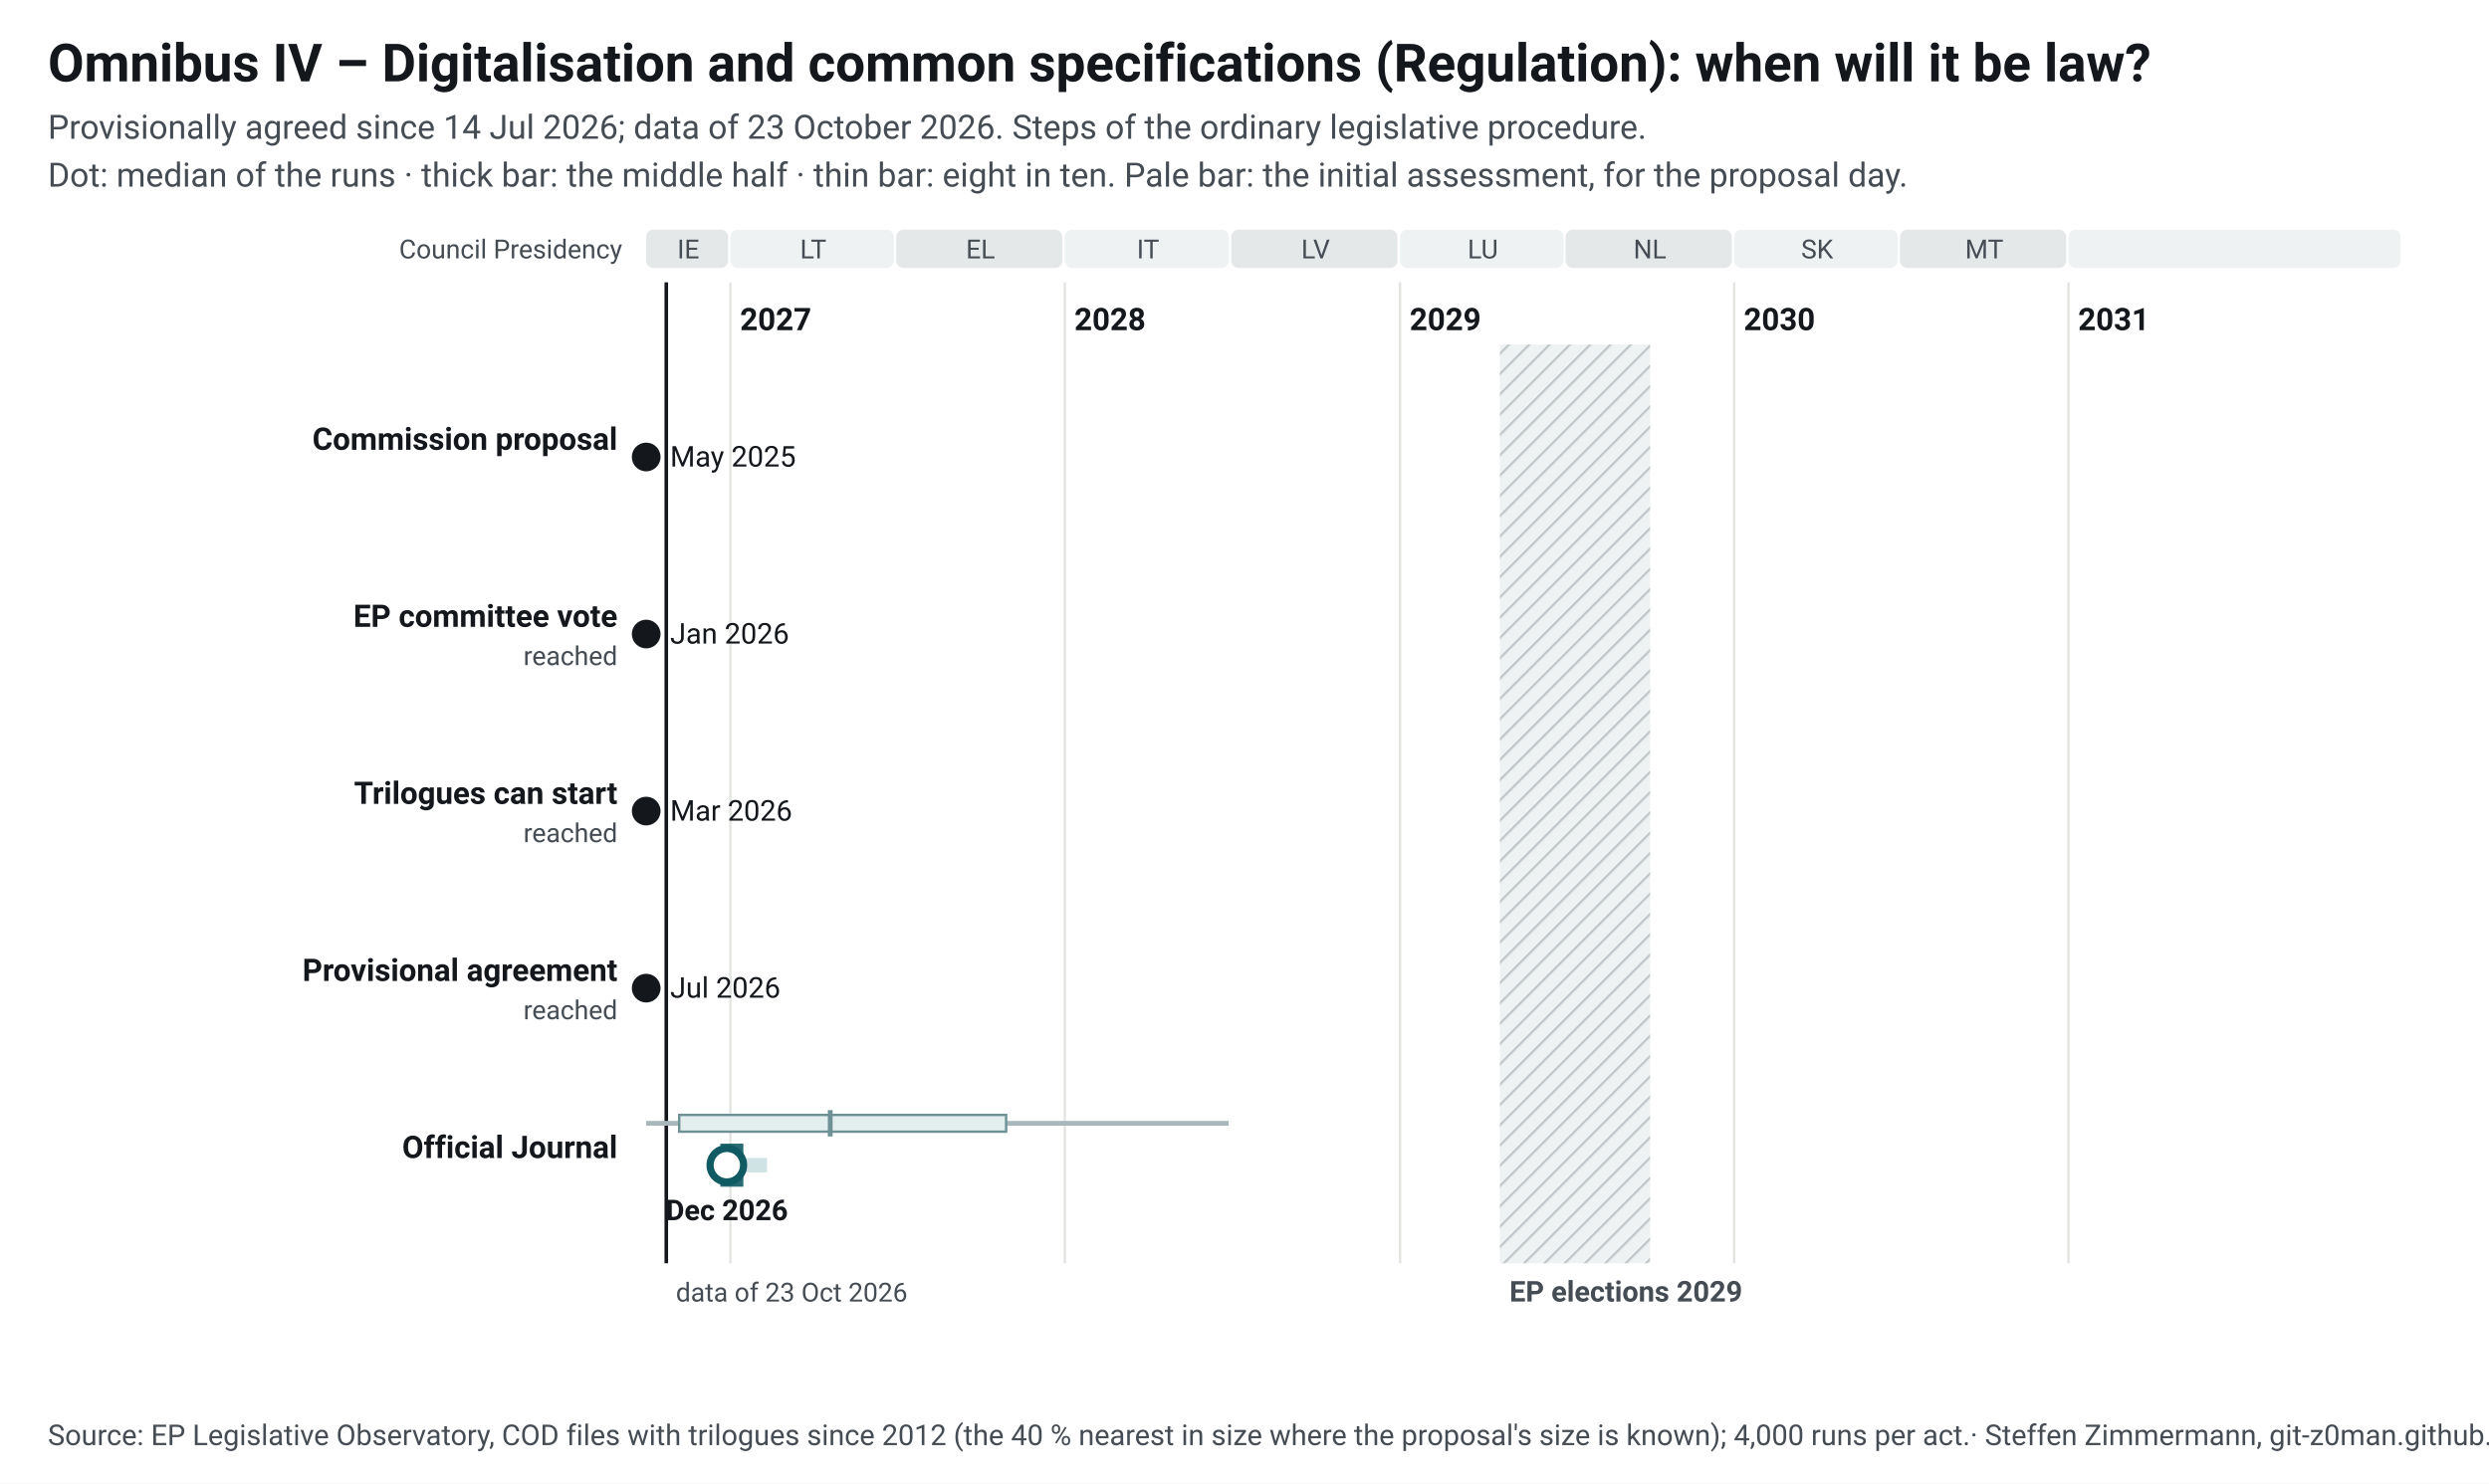
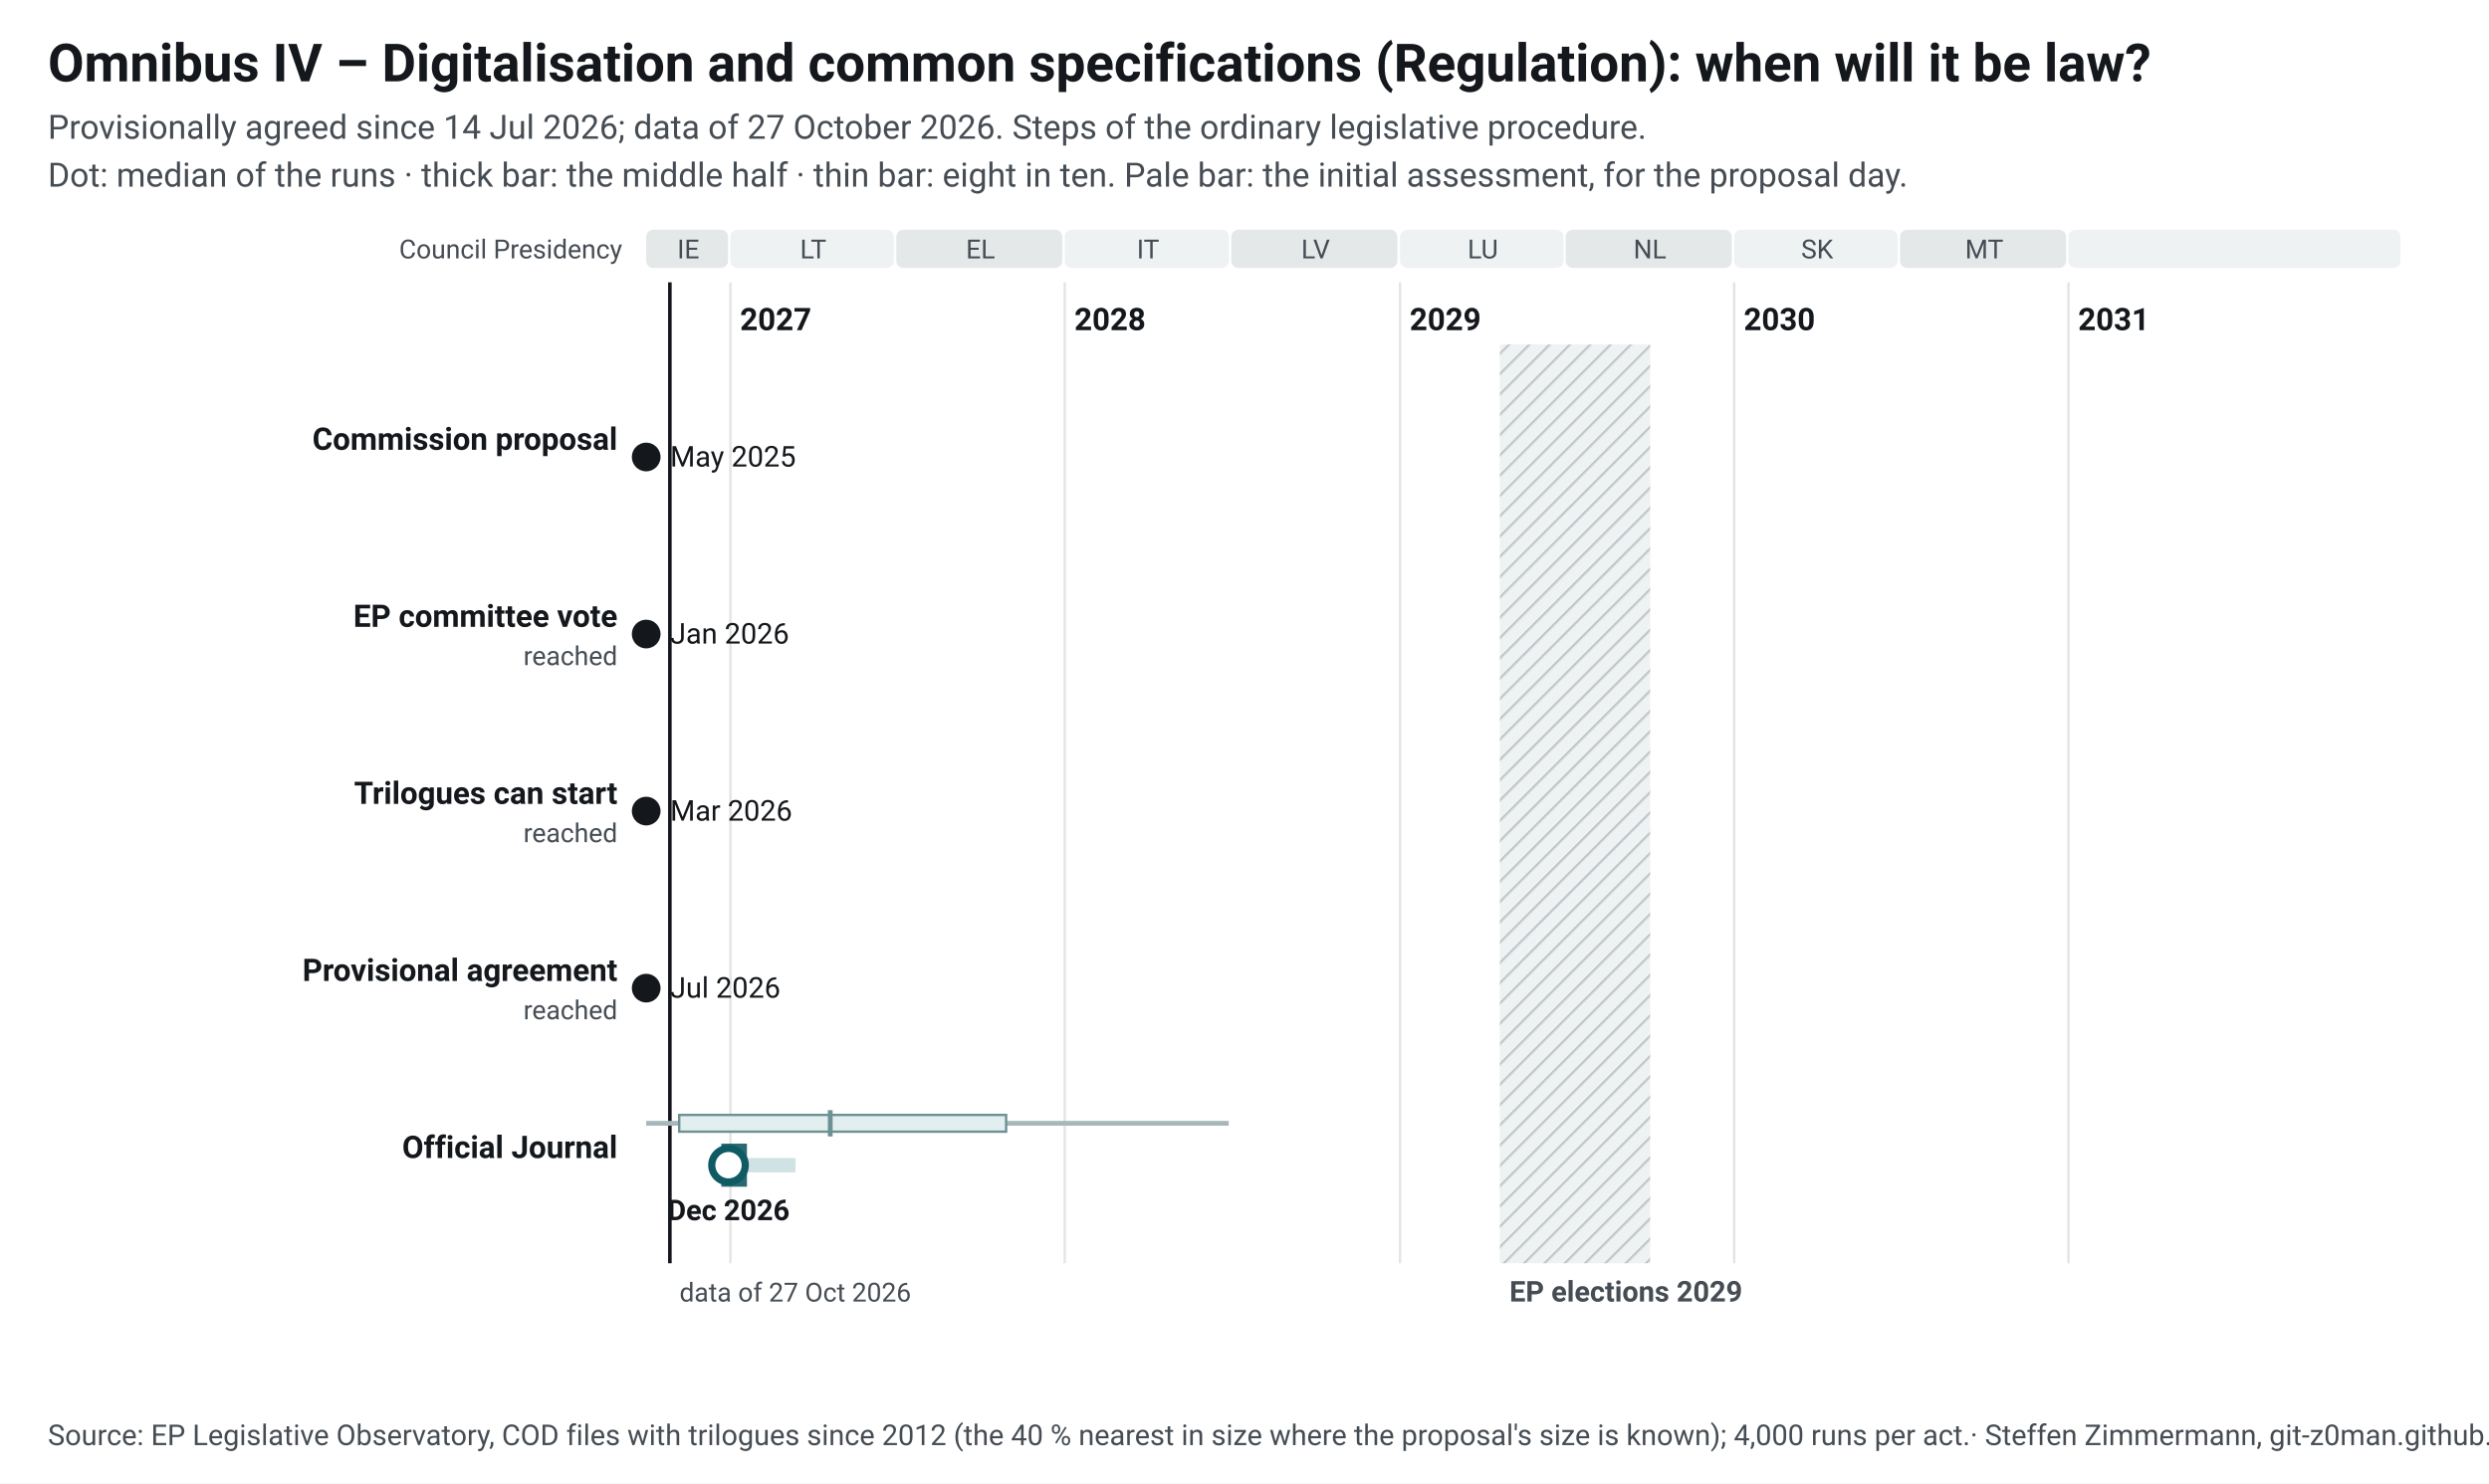
<svg xmlns="http://www.w3.org/2000/svg" width="1040" height="620" viewBox="0 0 1040 620" font-family="&quot;Source Sans 3&quot;, system-ui, -apple-system, Segoe UI, Roboto, Arial, sans-serif" font-size="13">
  <style>.ink{fill:#14181c}.mu{fill:#454c53}.gr{stroke:#e3e5e1;stroke-width:1}.pa{fill:#eef2f2}.pb{fill:#e4e8e9}.hb{fill:#eef2f2}.hl{stroke:#c3c9cc}.wt{fill:#454c53}.pt{fill:#14181c;paint-order:stroke;stroke:#fff;stroke-width:4px;stroke-linejoin:round}.pl{stroke:#14181c}.td{stroke:#14181c;stroke-width:1.5}.b50{fill:#0f5a63;opacity:.9}.b80{fill:#cfe2e4}.med{fill:#fff;stroke:#0f5a63}.fx{fill:#14181c}.ini{fill:#e3eeef;stroke:#6e9195;stroke-width:1}.ini80{fill:#a7b7ba}.inim{stroke:#6e9195;stroke-width:2}.c1{stroke:#0f5a63}.c2{stroke:#454c53;stroke-dasharray:7 4}a text{fill:#0f5a63}.nl-pending{fill:#0f5a63}.nl-adopted{fill:#5b646b}.nl-plan{fill:#fff;stroke:#14181c}.nl-open{fill:none;stroke:#14181c}.nl-q{fill:#14181c}.nl-row{stroke:#e3e5e1;stroke-width:.6}.nl-g-announced{fill:#f1f2f3}.nl-g-pending{fill:#e3eeef}.nl-g-adopted{fill:#eef2f2}</style>
  <rect width="1040" height="620" fill="#fff" />
  <text x="20" y="34" font-size="22" font-weight="700" class="ink">Omnibus IV – Digitalisation and common specifications (Regulation): when will it be law?</text>
-   <text x="20" y="58" font-size="14" class="mu">Provisionally agreed since 14 Jul 2026; data of 23 October 2026. Steps of the ordinary legislative procedure.</text>
+   <text x="20" y="58" font-size="14" class="mu">Provisionally agreed since 14 Jul 2026; data of 27 October 2026. Steps of the ordinary legislative procedure.</text>
  <text x="20" y="78" font-size="14" class="mu">Dot: median of the runs · thick bar: the middle half · thin bar: eight in ten. Pale bar: the initial assessment, for the proposal day.</text>
  <g transform="translate(20,92)">
    <defs>
      <pattern id="hatch-34" width="6" height="6" patternUnits="userSpaceOnUse" patternTransform="rotate(45)">
        <rect width="6" height="6" class="hb" />
        <line x1="0" y1="0" x2="0" y2="6" class="hl" stroke-width="2" />
      </pattern>
    </defs>
    <rect x="250.0" y="4" width="34.2" height="16" rx="3" class="pb" data-tip="Council Presidency: IE, Jul 2026 to Dec 2026" />
    <text x="267.6" y="16" text-anchor="middle" font-size="11" class="mu">IE</text>
    <rect x="285.2" y="4" width="68.3" height="16" rx="3" class="pa" data-tip="Council Presidency: LT, Jan 2027 to Jun 2027" />
    <text x="319.8" y="16" text-anchor="middle" font-size="11" class="mu">LT</text>
    <rect x="354.5" y="4" width="69.4" height="16" rx="3" class="pb" data-tip="Council Presidency: EL, Jul 2027 to Dec 2027" />
    <text x="389.7" y="16" text-anchor="middle" font-size="11" class="mu">EL</text>
    <rect x="424.9" y="4" width="68.6" height="16" rx="3" class="pa" data-tip="Council Presidency: IT, Jan 2028 to Jun 2028" />
    <text x="459.7" y="16" text-anchor="middle" font-size="11" class="mu">IT</text>
    <rect x="494.5" y="4" width="69.4" height="16" rx="3" class="pb" data-tip="Council Presidency: LV, Jul 2028 to Dec 2028" />
    <text x="529.7" y="16" text-anchor="middle" font-size="11" class="mu">LV</text>
    <rect x="565.0" y="4" width="68.3" height="16" rx="3" class="pa" data-tip="Council Presidency: LU, Jan 2029 to Jun 2029" />
    <text x="599.6" y="16" text-anchor="middle" font-size="11" class="mu">LU</text>
    <rect x="634.2" y="4" width="69.4" height="16" rx="3" class="pb" data-tip="Council Presidency: NL, Jul 2029 to Dec 2029" />
    <text x="669.4" y="16" text-anchor="middle" font-size="11" class="mu">NL</text>
    <rect x="704.6" y="4" width="68.3" height="16" rx="3" class="pa" data-tip="Council Presidency: SK, Jan 2030 to Jun 2030" />
    <text x="739.3" y="16" text-anchor="middle" font-size="11" class="mu">SK</text>
    <rect x="773.9" y="4" width="69.4" height="16" rx="3" class="pb" data-tip="Council Presidency: MT, Jul 2030 to Dec 2030" />
    <text x="809.1" y="16" text-anchor="middle" font-size="11" class="mu">MT</text>
    <rect x="844.3" y="4" width="138.7" height="16" rx="3" class="pa" data-tip="Council Presidency: not decided, Jan 2031 to Dec 2031" />
    <text x="914.2" y="16" text-anchor="middle" font-size="11" class="mu" />
    <line x1="285.2" y1="26" x2="285.2" y2="436" class="gr" />
    <text x="289.2" y="46" font-weight="600" class="ink">2027</text>
    <line x1="424.9" y1="26" x2="424.9" y2="436" class="gr" />
    <text x="428.9" y="46" font-weight="600" class="ink">2028</text>
    <line x1="565.0" y1="26" x2="565.0" y2="436" class="gr" />
    <text x="569.0" y="46" font-weight="600" class="ink">2029</text>
    <line x1="704.6" y1="26" x2="704.6" y2="436" class="gr" />
    <text x="708.6" y="46" font-weight="600" class="ink">2030</text>
    <line x1="844.3" y1="26" x2="844.3" y2="436" class="gr" />
    <text x="848.3" y="46" font-weight="600" class="ink">2031</text>
    <rect x="606.7" y="52" width="62.8" height="384" fill="url(#hatch-34)" data-tip="European elections 2029: Parliament does no legislative work from its last session in April until the new committees vote again in October (assumption, as in 2024; the dates are not set yet)." />
    <text x="610.7" y="452" font-size="12" font-weight="600" class="wt">EP elections 2029</text>
    <text x="240" y="16" text-anchor="end" font-size="11" class="mu">Council Presidency</text>
-     <line x1="258.4" y1="26" x2="258.4" y2="436" class="td" />
-     <text x="262.4" y="452" font-size="11" class="mu">data of 23 Oct 2026</text>
+     <line x1="259.9" y1="26" x2="259.9" y2="436" class="td" />
+     <text x="263.9" y="452" font-size="11" class="mu">data of 27 Oct 2026</text>
    <text x="238" y="96.0" text-anchor="end" font-weight="600" class="ink lnk">Commission proposal</text>
    <circle cx="250.0" cy="99.0" r="6" class="fx" data-tip="Commission proposal: 21 May 2025" />
    <text x="260.0" y="103.0" font-size="12" class="ink">May 2025</text>
    <text x="238" y="170.0" text-anchor="end" font-weight="600" class="ink lnk">EP committee vote</text>
    <text x="238" y="186.0" text-anchor="end" font-size="11" class="mu">reached</text>
    <circle cx="250.0" cy="173.0" r="6" class="fx" data-tip="EP committee vote: 27 Jan 2026" />
    <text x="260.0" y="177.0" font-size="12" class="ink">Jan 2026</text>
    <text x="238" y="244.0" text-anchor="end" font-weight="600" class="ink lnk">Trilogues can start</text>
    <text x="238" y="260.0" text-anchor="end" font-size="11" class="mu">reached</text>
    <circle cx="250.0" cy="247.0" r="6" class="fx" data-tip="Trilogues can start: 11 Mar 2026" />
    <text x="260.0" y="251.0" font-size="12" class="ink">Mar 2026</text>
    <text x="238" y="318.0" text-anchor="end" font-weight="600" class="ink lnk">Provisional agreement</text>
    <text x="238" y="334.0" text-anchor="end" font-size="11" class="mu">reached</text>
    <circle cx="250.0" cy="321.0" r="6" class="fx" data-tip="Provisional agreement: 14 Jul 2026" />
    <text x="260.0" y="325.0" font-size="12" class="ink">Jul 2026</text>
    <text x="238" y="392.0" text-anchor="end" font-weight="600" class="ink lnk">Official Journal</text>
    <rect x="250.0" y="376.5" width="243.4" height="2" class="ini80" data-tip="Initial assessment, forecast for the proposal day (21 May 2025): Official Journal: median Apr 2027; half of the runs Nov 2026 to Oct 2027; eight in ten Jun 2026 to Jun 2028" />
    <rect x="263.8" y="374.0" width="136.6" height="7" class="ini" data-tip="Initial assessment, forecast for the proposal day (21 May 2025): Official Journal: median Apr 2027; half of the runs Nov 2026 to Oct 2027; eight in ten Jun 2026 to Jun 2028" />
    <line x1="326.9" y1="372.0" x2="326.9" y2="383.0" class="inim" data-tip="Initial assessment, forecast for the proposal day (21 May 2025): Official Journal: median Apr 2027; half of the runs Nov 2026 to Oct 2027; eight in ten Jun 2026 to Jun 2028" />
-     <rect x="276.8" y="392.0" width="23.7" height="6" class="b80" data-tip="Official Journal: median Dec 2026; half of the runs Dec 2026 to Jan 2027; eight in ten Dec 2026 to Feb 2027" />
-     <rect x="281.0" y="386.0" width="9.6" height="18" class="b50" data-tip="Official Journal: median Dec 2026; half of the runs Dec 2026 to Jan 2027; eight in ten Dec 2026 to Feb 2027" />
-     <circle cx="283.7" cy="395.0" r="7" class="med" stroke-width="3" data-tip="Official Journal: median Dec 2026; half of the runs Dec 2026 to Jan 2027; eight in ten Dec 2026 to Feb 2027" />
-     <text x="283.7" y="418.0" text-anchor="middle" font-size="12" font-weight="600" class="ink">Dec 2026</text>
+     <rect x="279.1" y="392.0" width="33.3" height="6" class="b80" data-tip="Official Journal: median Dec 2026; half of the runs Dec 2026 to Jan 2027; eight in ten Dec 2026 to Mar 2027" />
+     <rect x="281.4" y="386.0" width="10.7" height="18" class="b50" data-tip="Official Journal: median Dec 2026; half of the runs Dec 2026 to Jan 2027; eight in ten Dec 2026 to Mar 2027" />
+     <circle cx="284.4" cy="395.0" r="7" class="med" stroke-width="3" data-tip="Official Journal: median Dec 2026; half of the runs Dec 2026 to Jan 2027; eight in ten Dec 2026 to Mar 2027" />
+     <text x="284.4" y="418.0" text-anchor="middle" font-size="12" font-weight="600" class="ink">Dec 2026</text>
  </g>
  <text x="20" y="604" font-size="12" class="mu">Source: EP Legislative Observatory, COD files with trilogues since 2012 (the 40 % nearest in size where the proposal's size is known); 4,000 runs per act.<tspan> · Steffen Zimmermann, git-z0man.github.io/eu-regulation-timeline, CC BY 4.0</tspan>
  </text>
</svg>
